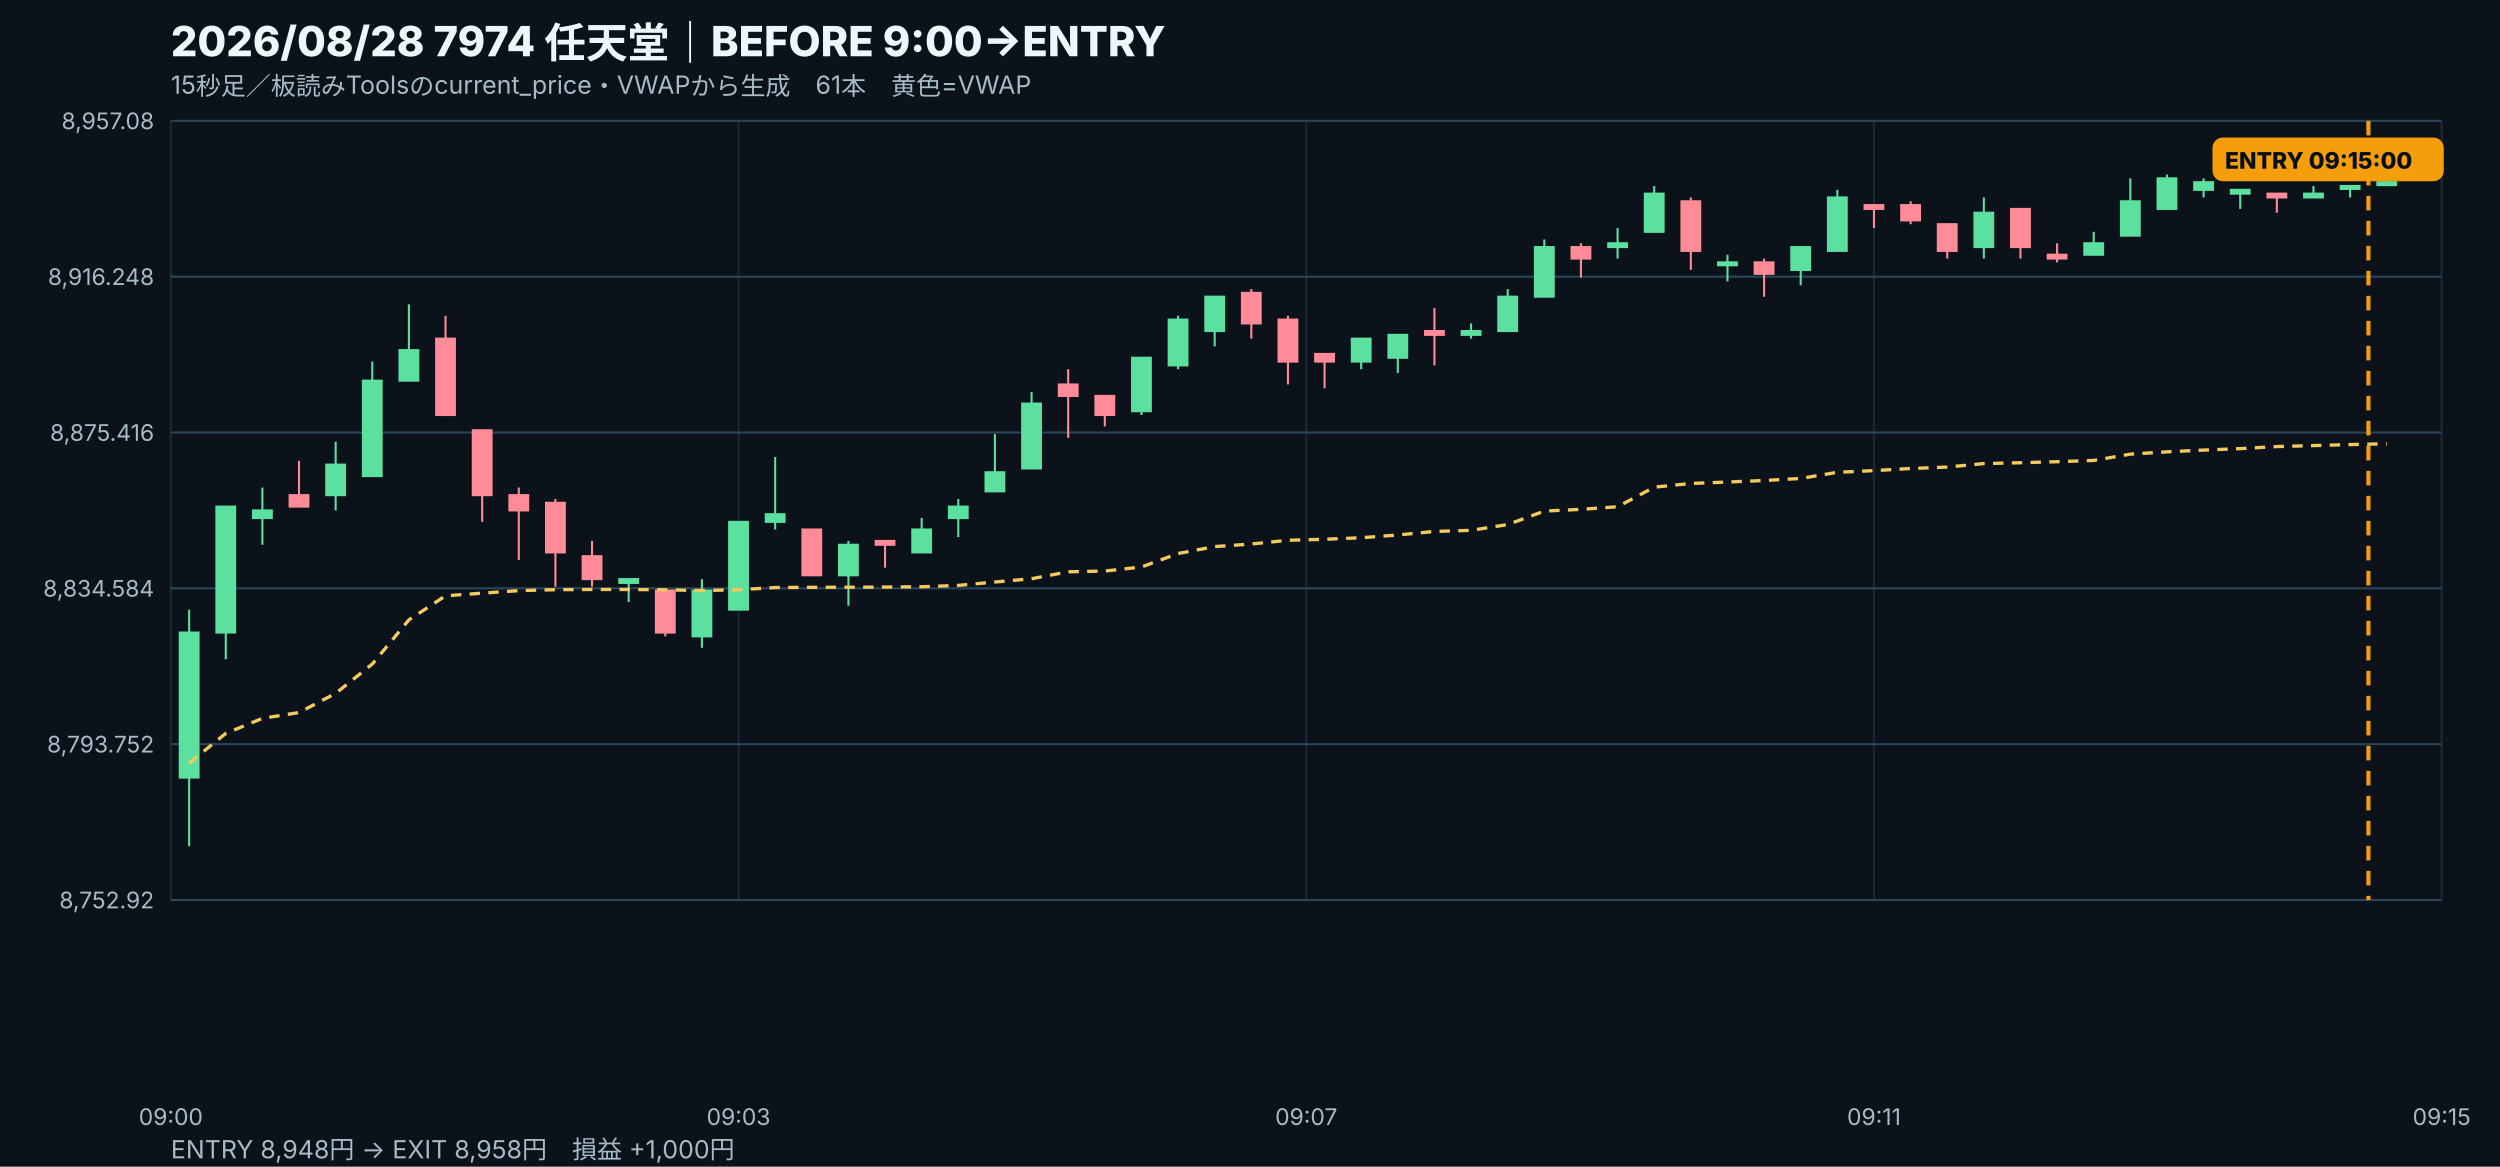
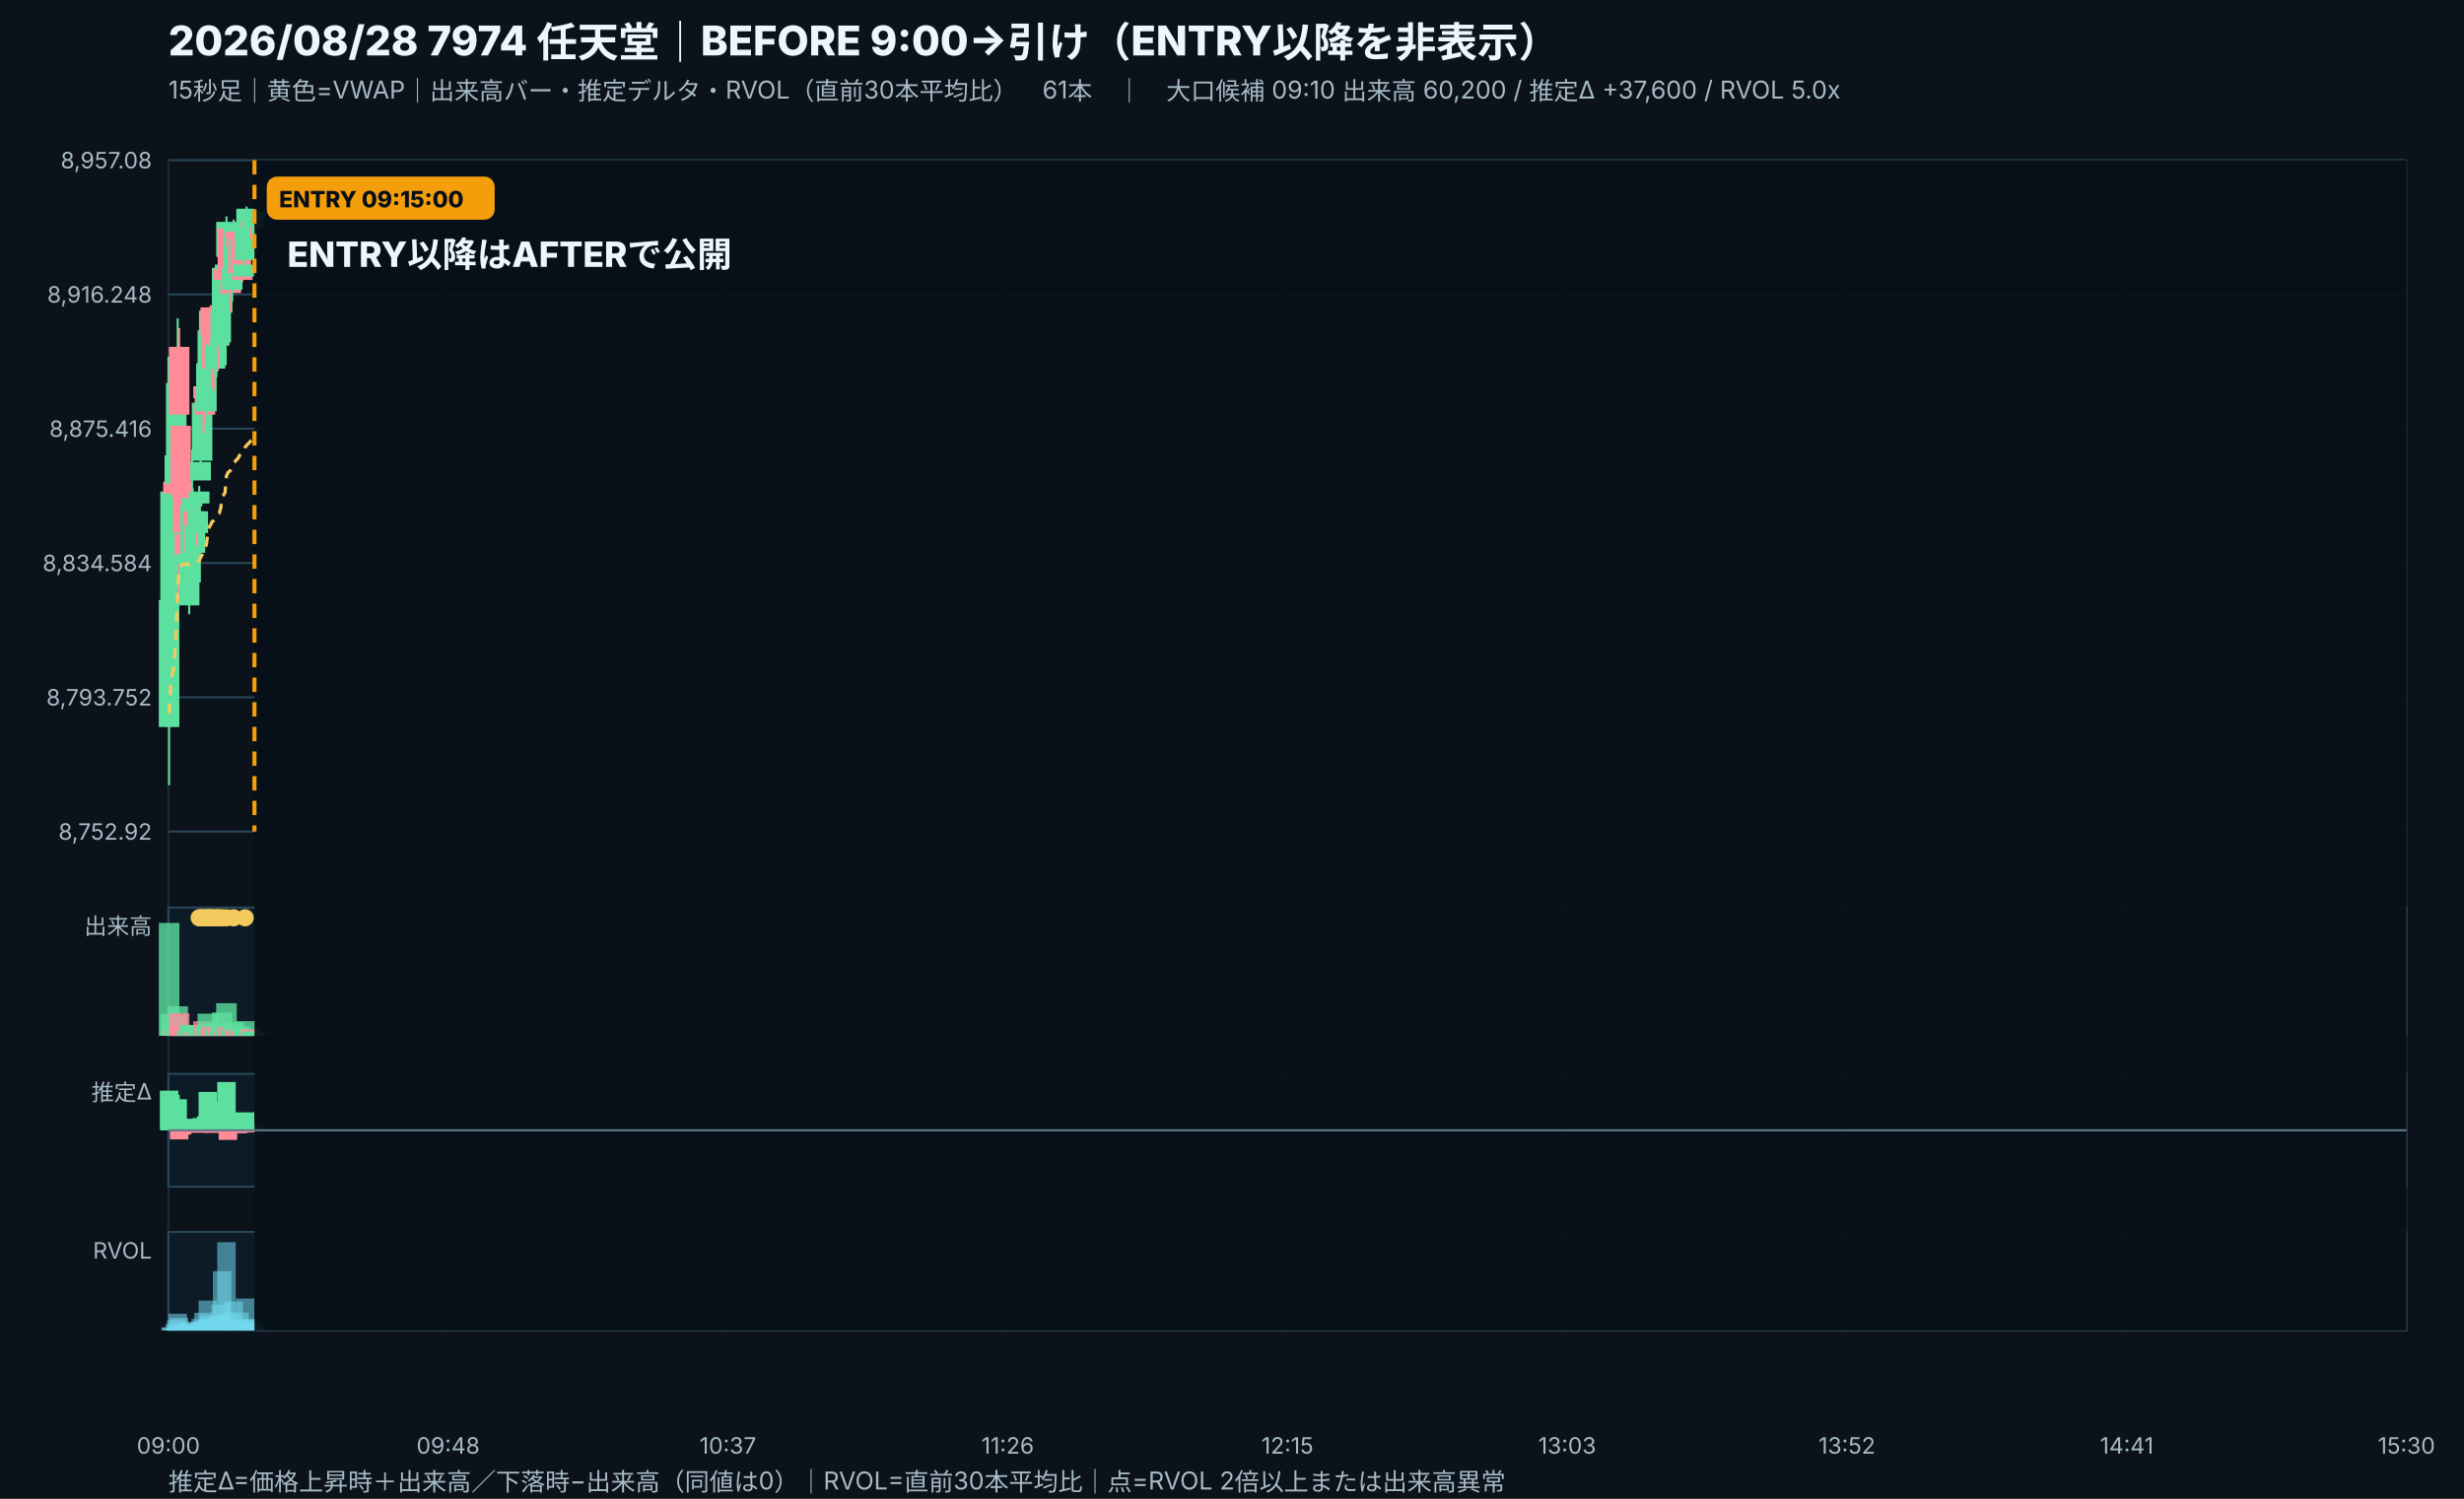
- <svg xmlns="http://www.w3.org/2000/svg" width="1200" height="560" viewBox="0 0 1200 560" role="img" aria-label="2026/08/28 7974 任天堂｜BEFORE 9:00→ENTRY">
-   <style>text{font-family:-apple-system,BlinkMacSystemFont,"Hiragino Sans","Yu Gothic",Meiryo,sans-serif}.title{fill:#edf6fb;font-size:20px;font-weight:800}.sub{fill:#a7bac7;font-size:12px}.grid{stroke:#29465a;stroke-width:1}.axis{fill:#a7bac7;font-size:11px}.up{fill:#5ce09f;stroke:#5ce09f}.down{fill:#ff8b98;stroke:#ff8b98}.wick{stroke-width:1}.vwap{fill:none;stroke:#f4c95d;stroke-width:1.6;stroke-dasharray:5 4}.entry{stroke:#f59e0b;stroke-width:2;stroke-dasharray:7 5}.exit{stroke:#77e3a9;stroke-width:2;stroke-dasharray:5 4}.label{fill:#071019;font-size:11px;font-weight:800}.box{fill:#f59e0b}.exitbox{fill:#77e3a9}</style>
+ <svg xmlns="http://www.w3.org/2000/svg" width="1200" height="730" viewBox="0 0 1200 730" role="img" aria-label="2026/08/28 7974 任天堂｜BEFORE 9:00→引け（ENTRY以降を非表示）">
+   <style>text{font-family:-apple-system,BlinkMacSystemFont,"Hiragino Sans","Yu Gothic",Meiryo,sans-serif}.title{fill:#edf6fb;font-size:20px;font-weight:800}.sub{fill:#a7bac7;font-size:12px}.grid{stroke:#29465a;stroke-width:1}.axis{fill:#a7bac7;font-size:11px}.up{fill:#5ce09f;stroke:#5ce09f}.down{fill:#ff8b98;stroke:#ff8b98}.wick{stroke-width:1}.vwap{fill:none;stroke:#f4c95d;stroke-width:1.6;stroke-dasharray:5 4}.entry{stroke:#f59e0b;stroke-width:2;stroke-dasharray:7 5}.exit{stroke:#77e3a9;stroke-width:2;stroke-dasharray:5 4}.label{fill:#071019;font-size:11px;font-weight:800}.box{fill:#f59e0b}.exitbox{fill:#77e3a9}.panel{fill:#0d1b27;stroke:#29465a}.axisline{stroke:#607887;stroke-width:1}.delta-pos{fill:#5ce09f}.delta-neg{fill:#ff8b98}.rvol{fill:none;stroke:#71d8ef;stroke-width:2}.large{stroke:#f4c95d;stroke-width:2}.mask{fill:#071019;fill-opacity:.94}.masktext{fill:#edf6fb;font-size:17px;font-weight:800}</style>
  <rect width="100%" height="100%" fill="#0b1219" />
-   <text x="82" y="27" class="title">2026/08/28 7974 任天堂｜BEFORE 9:00→ENTRY</text>
-   <text x="82" y="45" class="sub">15秒足／板読みToolsのcurrent_price・VWAPから生成　61本　黄色=VWAP</text>
-   <line x1="82" y1="432.00" x2="1172" y2="432.00" class="grid" />
-   <text x="74" y="436.00" text-anchor="end" class="axis">8,752.92</text>
-   <line x1="82" y1="357.20" x2="1172" y2="357.20" class="grid" />
-   <text x="74" y="361.20" text-anchor="end" class="axis">8,793.752</text>
-   <line x1="82" y1="282.40" x2="1172" y2="282.40" class="grid" />
-   <text x="74" y="286.40" text-anchor="end" class="axis">8,834.584</text>
-   <line x1="82" y1="207.60" x2="1172" y2="207.60" class="grid" />
-   <text x="74" y="211.60" text-anchor="end" class="axis">8,875.416</text>
-   <line x1="82" y1="132.80" x2="1172" y2="132.80" class="grid" />
-   <text x="74" y="136.80" text-anchor="end" class="axis">8,916.248</text>
-   <line x1="82" y1="58.00" x2="1172" y2="58.00" class="grid" />
-   <text x="74" y="62.00" text-anchor="end" class="axis">8,957.08</text>
-   <line x1="82.00" y1="58" x2="82.00" y2="432" class="grid" opacity=".45" />
-   <text x="82.00" y="540" text-anchor="middle" class="axis">09:00</text>
-   <line x1="354.50" y1="58" x2="354.50" y2="432" class="grid" opacity=".45" />
-   <text x="354.50" y="540" text-anchor="middle" class="axis">09:03</text>
-   <line x1="627.00" y1="58" x2="627.00" y2="432" class="grid" opacity=".45" />
-   <text x="627.00" y="540" text-anchor="middle" class="axis">09:07</text>
-   <line x1="899.50" y1="58" x2="899.50" y2="432" class="grid" opacity=".45" />
-   <text x="899.50" y="540" text-anchor="middle" class="axis">09:11</text>
-   <line x1="1172.00" y1="58" x2="1172.00" y2="432" class="grid" opacity=".45" />
-   <text x="1172.00" y="540" text-anchor="middle" class="axis">09:15</text>
-   <line x1="90.79" y1="292.63" x2="90.79" y2="406.21" class="up wick" />
-   <rect x="86.29" y="303.62" width="9.00" height="69.61" class="up" />
-   <line x1="108.37" y1="243.17" x2="108.37" y2="316.44" class="up wick" />
-   <rect x="103.87" y="243.17" width="9.00" height="60.45" class="up" />
-   <line x1="125.95" y1="234.01" x2="125.95" y2="261.49" class="up wick" />
-   <rect x="121.45" y="245.00" width="9.00" height="3.66" class="up" />
-   <line x1="143.53" y1="221.19" x2="143.53" y2="243.17" class="down wick" />
-   <rect x="139.03" y="237.67" width="9.00" height="5.50" class="down" />
-   <line x1="161.11" y1="212.03" x2="161.11" y2="245.00" class="up wick" />
-   <rect x="156.61" y="223.02" width="9.00" height="14.66" class="up" />
-   <line x1="178.69" y1="173.56" x2="178.69" y2="228.51" class="up wick" />
-   <rect x="174.19" y="182.72" width="9.00" height="45.80" class="up" />
-   <line x1="196.27" y1="146.08" x2="196.27" y2="182.72" class="up wick" />
-   <rect x="191.77" y="168.06" width="9.00" height="14.66" class="up" />
-   <line x1="213.85" y1="151.57" x2="213.85" y2="199.20" class="down wick" />
-   <rect x="209.35" y="162.56" width="9.00" height="36.64" class="down" />
-   <line x1="231.44" y1="206.53" x2="231.44" y2="250.50" class="down wick" />
-   <rect x="226.94" y="206.53" width="9.00" height="31.14" class="down" />
-   <line x1="249.02" y1="234.01" x2="249.02" y2="268.81" class="down wick" />
-   <rect x="244.52" y="237.67" width="9.00" height="7.33" class="down" />
-   <line x1="266.60" y1="239.50" x2="266.60" y2="281.64" class="down wick" />
-   <rect x="262.10" y="241.34" width="9.00" height="23.81" class="down" />
-   <line x1="284.18" y1="259.66" x2="284.18" y2="281.64" class="down wick" />
-   <rect x="279.68" y="266.98" width="9.00" height="10.99" class="down" />
-   <line x1="301.76" y1="277.97" x2="301.76" y2="288.97" class="up wick" />
-   <rect x="297.26" y="277.97" width="9.00" height="1.83" class="up" />
-   <line x1="319.34" y1="283.47" x2="319.34" y2="305.45" class="down wick" />
-   <rect x="314.84" y="283.47" width="9.00" height="20.15" class="down" />
-   <line x1="336.92" y1="277.97" x2="336.92" y2="310.95" class="up wick" />
-   <rect x="332.42" y="283.47" width="9.00" height="21.98" class="up" />
-   <line x1="354.50" y1="250.50" x2="354.50" y2="292.63" class="up wick" />
-   <rect x="350.00" y="250.50" width="9.00" height="42.13" class="up" />
-   <line x1="372.08" y1="219.35" x2="372.08" y2="254.16" class="up wick" />
-   <rect x="367.58" y="246.83" width="9.00" height="3.66" class="up" />
-   <line x1="389.66" y1="254.16" x2="389.66" y2="276.14" class="down wick" />
-   <rect x="385.16" y="254.16" width="9.00" height="21.98" class="down" />
-   <line x1="407.24" y1="259.66" x2="407.24" y2="290.80" class="up wick" />
-   <rect x="402.74" y="261.49" width="9.00" height="14.66" class="up" />
-   <line x1="424.82" y1="259.66" x2="424.82" y2="272.48" class="down wick" />
-   <rect x="420.32" y="259.66" width="9.00" height="1.83" class="down" />
-   <line x1="442.40" y1="248.66" x2="442.40" y2="265.15" class="up wick" />
-   <rect x="437.90" y="254.16" width="9.00" height="10.99" class="up" />
-   <line x1="459.98" y1="239.50" x2="459.98" y2="257.82" class="up wick" />
-   <rect x="455.48" y="243.17" width="9.00" height="5.50" class="up" />
-   <line x1="477.56" y1="208.36" x2="477.56" y2="235.84" class="up wick" />
-   <rect x="473.06" y="226.68" width="9.00" height="9.16" class="up" />
-   <line x1="495.15" y1="188.21" x2="495.15" y2="224.85" class="up wick" />
-   <rect x="490.65" y="193.71" width="9.00" height="31.14" class="up" />
-   <line x1="512.73" y1="177.22" x2="512.73" y2="210.19" class="down wick" />
-   <rect x="508.23" y="184.55" width="9.00" height="5.50" class="down" />
-   <line x1="530.31" y1="190.04" x2="530.31" y2="204.70" class="down wick" />
-   <rect x="525.81" y="190.04" width="9.00" height="9.16" class="down" />
-   <line x1="547.89" y1="171.72" x2="547.89" y2="199.20" class="up wick" />
-   <rect x="543.39" y="171.72" width="9.00" height="25.65" class="up" />
-   <line x1="565.47" y1="151.57" x2="565.47" y2="177.22" class="up wick" />
-   <rect x="560.97" y="153.41" width="9.00" height="21.98" class="up" />
-   <line x1="583.05" y1="142.41" x2="583.05" y2="166.23" class="up wick" />
-   <rect x="578.55" y="142.41" width="9.00" height="16.49" class="up" />
-   <line x1="600.63" y1="138.75" x2="600.63" y2="162.56" class="down wick" />
-   <rect x="596.13" y="140.58" width="9.00" height="14.66" class="down" />
-   <line x1="618.21" y1="151.57" x2="618.21" y2="184.55" class="down wick" />
-   <rect x="613.71" y="153.41" width="9.00" height="20.15" class="down" />
-   <line x1="635.79" y1="169.89" x2="635.79" y2="186.38" class="down wick" />
-   <rect x="631.29" y="169.89" width="9.00" height="3.66" class="down" />
-   <line x1="653.37" y1="162.56" x2="653.37" y2="177.22" class="up wick" />
-   <rect x="648.87" y="162.56" width="9.00" height="10.99" class="up" />
-   <line x1="670.95" y1="160.73" x2="670.95" y2="179.05" class="up wick" />
-   <rect x="666.45" y="160.73" width="9.00" height="10.99" class="up" />
-   <line x1="688.53" y1="147.91" x2="688.53" y2="175.39" class="down wick" />
-   <rect x="684.03" y="158.90" width="9.00" height="1.83" class="down" />
-   <line x1="706.11" y1="155.24" x2="706.11" y2="162.56" class="up wick" />
-   <rect x="701.61" y="158.90" width="9.00" height="1.83" class="up" />
-   <line x1="723.69" y1="138.75" x2="723.69" y2="158.90" class="up wick" />
-   <rect x="719.19" y="142.41" width="9.00" height="16.49" class="up" />
-   <line x1="741.27" y1="114.94" x2="741.27" y2="142.41" class="up wick" />
-   <rect x="736.77" y="118.60" width="9.00" height="23.81" class="up" />
-   <line x1="758.85" y1="116.77" x2="758.85" y2="133.25" class="down wick" />
-   <rect x="754.35" y="118.60" width="9.00" height="5.50" class="down" />
-   <line x1="776.44" y1="109.44" x2="776.44" y2="124.09" class="up wick" />
-   <rect x="771.94" y="116.77" width="9.00" height="1.83" class="up" />
-   <line x1="794.02" y1="89.29" x2="794.02" y2="111.27" class="up wick" />
-   <rect x="789.52" y="92.95" width="9.00" height="18.32" class="up" />
-   <line x1="811.60" y1="94.78" x2="811.60" y2="129.59" class="down wick" />
-   <rect x="807.10" y="96.62" width="9.00" height="23.81" class="down" />
-   <line x1="829.18" y1="122.26" x2="829.18" y2="135.09" class="up wick" />
-   <rect x="824.68" y="125.93" width="9.00" height="1.40" class="up" />
-   <line x1="846.76" y1="124.09" x2="846.76" y2="142.41" class="down wick" />
-   <rect x="842.26" y="125.93" width="9.00" height="5.50" class="down" />
-   <line x1="864.34" y1="118.60" x2="864.34" y2="136.92" class="up wick" />
-   <rect x="859.84" y="118.60" width="9.00" height="10.99" class="up" />
-   <line x1="881.92" y1="91.12" x2="881.92" y2="120.43" class="up wick" />
-   <rect x="877.42" y="94.78" width="9.00" height="25.65" class="up" />
-   <line x1="899.50" y1="98.45" x2="899.50" y2="109.44" class="down wick" />
-   <rect x="895.00" y="98.45" width="9.00" height="1.83" class="down" />
-   <line x1="917.08" y1="96.62" x2="917.08" y2="107.61" class="down wick" />
-   <rect x="912.58" y="98.45" width="9.00" height="7.33" class="down" />
-   <line x1="934.66" y1="107.61" x2="934.66" y2="124.09" class="down wick" />
-   <rect x="930.16" y="107.61" width="9.00" height="12.82" class="down" />
-   <line x1="952.24" y1="94.78" x2="952.24" y2="124.09" class="up wick" />
-   <rect x="947.74" y="102.11" width="9.00" height="16.49" class="up" />
-   <line x1="969.82" y1="100.28" x2="969.82" y2="124.09" class="down wick" />
-   <rect x="965.32" y="100.28" width="9.00" height="18.32" class="down" />
-   <line x1="987.40" y1="116.77" x2="987.40" y2="125.93" class="down wick" />
-   <rect x="982.90" y="122.26" width="9.00" height="1.83" class="down" />
-   <line x1="1004.98" y1="111.27" x2="1004.98" y2="122.26" class="up wick" />
-   <rect x="1000.48" y="116.77" width="9.00" height="5.50" class="up" />
-   <line x1="1022.56" y1="85.62" x2="1022.56" y2="113.10" class="up wick" />
-   <rect x="1018.06" y="96.62" width="9.00" height="16.49" class="up" />
-   <line x1="1040.15" y1="83.79" x2="1040.15" y2="100.28" class="up wick" />
-   <rect x="1035.65" y="85.62" width="9.00" height="14.66" class="up" />
-   <line x1="1057.73" y1="85.62" x2="1057.73" y2="94.78" class="up wick" />
-   <rect x="1053.23" y="87.46" width="9.00" height="3.66" class="up" />
-   <line x1="1075.31" y1="91.12" x2="1075.31" y2="100.28" class="up wick" />
-   <rect x="1070.81" y="91.12" width="9.00" height="1.83" class="up" />
-   <line x1="1092.89" y1="92.95" x2="1092.89" y2="102.11" class="down wick" />
-   <rect x="1088.39" y="92.95" width="9.00" height="1.83" class="down" />
-   <line x1="1110.47" y1="89.29" x2="1110.47" y2="94.78" class="up wick" />
-   <rect x="1105.97" y="92.95" width="9.00" height="1.83" class="up" />
-   <line x1="1128.05" y1="89.29" x2="1128.05" y2="94.78" class="up wick" />
-   <rect x="1123.55" y="89.29" width="9.00" height="1.40" class="up" />
-   <line x1="1145.63" y1="85.62" x2="1145.63" y2="87.46" class="up wick" />
-   <rect x="1141.13" y="87.46" width="9.00" height="1.40" class="up" />
-   <polyline points="90.79,366.31 108.37,352.02 125.95,344.81 143.53,342.01 161.11,332.82 178.69,318.75 196.27,297.55 213.85,285.98 231.44,284.72 249.02,283.51 266.60,283.04 284.18,282.94 301.76,282.94 319.34,283.11 336.92,283.45 354.50,283.09 372.08,282.02 389.66,281.92 407.24,281.86 424.82,281.79 442.40,281.64 459.98,280.99 477.56,279.37 495.15,277.79 512.73,274.46 530.31,274.11 547.89,272.16 565.47,265.68 583.05,262.37 600.63,261.12 618.21,259.34 635.79,258.85 653.37,258.11 670.95,256.79 688.53,255.09 706.11,254.57 723.69,251.79 741.27,245.32 758.85,244.49 776.44,243.23 794.02,233.84 811.60,232.06 829.18,231.37 846.76,230.64 864.34,229.66 881.92,226.70 899.50,225.90 917.08,224.89 934.66,224.19 952.24,222.51 969.82,222.12 987.40,221.62 1004.98,221.01 1022.56,217.99 1040.15,216.89 1057.73,216.04 1075.31,215.34 1092.89,214.35 1110.47,213.88 1128.05,213.39 1145.63,213.01" class="vwap" />
-   <line x1="1136.84" y1="58" x2="1136.84" y2="432" class="entry" />
-   <rect x="1062.00" y="66" width="111" height="21" rx="5" class="box" />
-   <text x="1068.00" y="81" class="label">ENTRY 09:15:00</text>
-   <text x="82" y="556" class="sub">ENTRY 8,948円 → EXIT 8,958円　損益 +1,000円</text>
+   <text x="82" y="27" class="title">2026/08/28 7974 任天堂｜BEFORE 9:00→引け（ENTRY以降を非表示）</text>
+   <text x="82" y="48" class="sub">15秒足｜黄色=VWAP｜出来高バー・推定デルタ・RVOL（直前30本平均比）　61本　｜　大口候補 09:10 出来高 60,200 / 推定Δ +37,600 / RVOL 5.0x</text>
+   <line x1="82" y1="405.00" x2="1172" y2="405.00" class="grid" />
+   <text x="74" y="409.00" text-anchor="end" class="axis">8,752.92</text>
+   <line x1="82" y1="339.60" x2="1172" y2="339.60" class="grid" />
+   <text x="74" y="343.60" text-anchor="end" class="axis">8,793.752</text>
+   <line x1="82" y1="274.20" x2="1172" y2="274.20" class="grid" />
+   <text x="74" y="278.20" text-anchor="end" class="axis">8,834.584</text>
+   <line x1="82" y1="208.80" x2="1172" y2="208.80" class="grid" />
+   <text x="74" y="212.80" text-anchor="end" class="axis">8,875.416</text>
+   <line x1="82" y1="143.40" x2="1172" y2="143.40" class="grid" />
+   <text x="74" y="147.40" text-anchor="end" class="axis">8,916.248</text>
+   <line x1="82" y1="78.00" x2="1172" y2="78.00" class="grid" />
+   <text x="74" y="82.00" text-anchor="end" class="axis">8,957.08</text>
+   <rect x="82" y="442" width="1090" height="62" class="panel" />
+   <text x="74" y="455" text-anchor="end" class="axis">出来高</text>
+   <rect x="82" y="523" width="1090" height="55" class="panel" />
+   <text x="74" y="536" text-anchor="end" class="axis">推定Δ</text>
+   <rect x="82" y="600" width="1090" height="48" class="panel" />
+   <text x="74" y="613" text-anchor="end" class="axis">RVOL</text>
+   <line x1="82.00" y1="78" x2="82.00" y2="648" class="grid" opacity=".45" />
+   <text x="82.00" y="708" text-anchor="middle" class="axis">09:00</text>
+   <line x1="218.25" y1="78" x2="218.25" y2="648" class="grid" opacity=".45" />
+   <text x="218.25" y="708" text-anchor="middle" class="axis">09:48</text>
+   <line x1="354.50" y1="78" x2="354.50" y2="648" class="grid" opacity=".45" />
+   <text x="354.50" y="708" text-anchor="middle" class="axis">10:37</text>
+   <line x1="490.75" y1="78" x2="490.75" y2="648" class="grid" opacity=".45" />
+   <text x="490.75" y="708" text-anchor="middle" class="axis">11:26</text>
+   <line x1="627.00" y1="78" x2="627.00" y2="648" class="grid" opacity=".45" />
+   <text x="627.00" y="708" text-anchor="middle" class="axis">12:15</text>
+   <line x1="763.25" y1="78" x2="763.25" y2="648" class="grid" opacity=".45" />
+   <text x="763.25" y="708" text-anchor="middle" class="axis">13:03</text>
+   <line x1="899.50" y1="78" x2="899.50" y2="648" class="grid" opacity=".45" />
+   <text x="899.50" y="708" text-anchor="middle" class="axis">13:52</text>
+   <line x1="1035.75" y1="78" x2="1035.75" y2="648" class="grid" opacity=".45" />
+   <text x="1035.75" y="708" text-anchor="middle" class="axis">14:41</text>
+   <line x1="1172.00" y1="78" x2="1172.00" y2="648" class="grid" opacity=".45" />
+   <text x="1172.00" y="708" text-anchor="middle" class="axis">15:30</text>
+   <line x1="82.35" y1="283.14" x2="82.35" y2="382.45" class="up wick" />
+   <rect x="77.85" y="292.75" width="9.00" height="60.86" class="up" />
+   <rect x="77.85" y="450.00" width="9.00" height="54.00" class="up" opacity=".8" />
+   <rect x="77.85" y="531.188" width="9.00" height="19.31" class="delta-pos" />
+   <line x1="83.05" y1="239.90" x2="83.05" y2="303.97" class="up wick" />
+   <rect x="78.55" y="239.90" width="9.00" height="52.86" class="up" />
+   <rect x="78.55" y="494.22" width="9.00" height="9.78" class="up" opacity=".8" />
+   <rect x="78.55" y="533.188" width="9.00" height="17.31" class="delta-pos" />
+   <rect x="78.55" y="646.44" width="9.00" height="1.56" fill="#71d8ef" opacity=".55" />
+   <line x1="83.75" y1="231.89" x2="83.75" y2="255.92" class="up wick" />
+   <rect x="79.25" y="241.50" width="9.00" height="3.20" class="up" />
+   <rect x="79.25" y="499.37" width="9.00" height="4.63" class="up" opacity=".8" />
+   <rect x="79.25" y="548" width="9.00" height="2.50" class="delta-pos" />
+   <rect x="79.25" y="646.75" width="9.00" height="1.25" fill="#71d8ef" opacity=".55" />
+   <line x1="84.45" y1="220.68" x2="84.45" y2="239.90" class="down wick" />
+   <rect x="79.95" y="235.09" width="9.00" height="4.81" class="down" />
+   <rect x="79.95" y="502.27" width="9.00" height="1.73" class="down" opacity=".8" />
+   <rect x="79.95" y="550.062" width="9.00" height="0.44" class="delta-pos" />
+   <rect x="79.95" y="647.34" width="9.00" height="0.66" fill="#71d8ef" opacity=".55" />
+   <line x1="85.14" y1="212.67" x2="85.14" y2="241.50" class="up wick" />
+   <rect x="80.64" y="222.28" width="9.00" height="12.81" class="up" />
+   <rect x="80.64" y="497.71" width="9.00" height="6.29" class="up" opacity=".8" />
+   <rect x="80.64" y="546.875" width="9.00" height="3.63" class="delta-pos" />
+   <rect x="80.64" y="644.91" width="9.00" height="3.09" fill="#71d8ef" opacity=".55" />
+   <line x1="85.84" y1="179.03" x2="85.84" y2="227.08" class="up wick" />
+   <rect x="81.34" y="187.04" width="9.00" height="40.04" class="up" />
+   <rect x="81.34" y="495.24" width="9.00" height="8.76" class="up" opacity=".8" />
+   <rect x="81.34" y="539.562" width="9.00" height="10.94" class="delta-pos" />
+   <rect x="81.34" y="643.05" width="9.00" height="4.95" fill="#71d8ef" opacity=".55" />
+   <line x1="86.54" y1="155.01" x2="86.54" y2="187.04" class="up wick" />
+   <rect x="82.04" y="174.23" width="9.00" height="12.81" class="up" />
+   <rect x="82.04" y="490.61" width="9.00" height="13.39" class="up" opacity=".8" />
+   <rect x="82.04" y="535.375" width="9.00" height="15.12" class="delta-pos" />
+   <rect x="82.04" y="639.86" width="9.00" height="8.14" fill="#71d8ef" opacity=".55" />
+   <line x1="87.24" y1="159.81" x2="87.24" y2="201.46" class="down wick" />
+   <rect x="82.74" y="169.42" width="9.00" height="32.03" class="down" />
+   <rect x="82.74" y="493.98" width="9.00" height="10.02" class="down" opacity=".8" />
+   <rect x="82.74" y="550.5" width="9.00" height="4.44" class="delta-neg" />
+   <rect x="82.74" y="641.86" width="9.00" height="6.14" fill="#71d8ef" opacity=".55" />
+   <line x1="87.94" y1="207.86" x2="87.94" y2="246.31" class="down wick" />
+   <rect x="83.44" y="207.86" width="9.00" height="27.23" class="down" />
+   <rect x="83.44" y="501.35" width="9.00" height="2.65" class="down" opacity=".8" />
+   <rect x="83.44" y="550.5" width="9.00" height="2.19" class="delta-neg" />
+   <rect x="83.44" y="646.32" width="9.00" height="1.68" fill="#71d8ef" opacity=".55" />
+   <line x1="88.64" y1="231.89" x2="88.64" y2="262.32" class="down wick" />
+   <rect x="84.14" y="235.09" width="9.00" height="6.41" class="down" />
+   <rect x="84.14" y="499.72" width="9.00" height="4.28" class="down" opacity=".8" />
+   <rect x="84.14" y="550.5" width="9.00" height="2.00" class="delta-neg" />
+   <rect x="84.14" y="645.01" width="9.00" height="2.99" fill="#71d8ef" opacity=".55" />
+   <line x1="89.34" y1="236.69" x2="89.34" y2="273.53" class="down wick" />
+   <rect x="84.84" y="238.30" width="9.00" height="20.82" class="down" />
+   <rect x="84.84" y="501.90" width="9.00" height="2.10" class="down" opacity=".8" />
+   <rect x="84.84" y="550.5" width="9.00" height="0.06" class="delta-neg" />
+   <rect x="84.84" y="646.43" width="9.00" height="1.57" fill="#71d8ef" opacity=".55" />
+   <line x1="90.04" y1="254.31" x2="90.04" y2="273.53" class="down wick" />
+   <rect x="85.54" y="260.72" width="9.00" height="9.61" class="down" />
+   <rect x="85.54" y="502.79" width="9.00" height="1.21" class="down" opacity=".8" />
+   <rect x="85.54" y="550.5" width="9.00" height="0.88" class="delta-neg" />
+   <rect x="85.54" y="647.02" width="9.00" height="0.98" fill="#71d8ef" opacity=".55" />
+   <line x1="90.73" y1="270.33" x2="90.73" y2="279.94" class="up wick" />
+   <rect x="86.23" y="270.33" width="9.00" height="1.60" class="up" />
+   <rect x="86.23" y="502.59" width="9.00" height="1.41" class="up" opacity=".8" />
+   <rect x="86.23" y="550.5" width="9.00" height="0.13" class="delta-neg" />
+   <rect x="86.23" y="646.77" width="9.00" height="1.23" fill="#71d8ef" opacity=".55" />
+   <line x1="91.43" y1="275.14" x2="91.43" y2="294.36" class="down wick" />
+   <rect x="86.93" y="275.14" width="9.00" height="17.62" class="down" />
+   <rect x="86.93" y="502.09" width="9.00" height="1.91" class="down" opacity=".8" />
+   <rect x="86.93" y="550.5" width="9.00" height="1.06" class="delta-neg" />
+   <rect x="86.93" y="646.22" width="9.00" height="1.78" fill="#71d8ef" opacity=".55" />
+   <line x1="92.13" y1="270.33" x2="92.13" y2="299.16" class="up wick" />
+   <rect x="87.63" y="275.14" width="9.00" height="19.22" class="up" />
+   <rect x="87.63" y="499.67" width="9.00" height="4.33" class="up" opacity=".8" />
+   <rect x="87.63" y="547.125" width="9.00" height="3.38" class="delta-pos" />
+   <rect x="87.63" y="643.72" width="9.00" height="4.28" fill="#71d8ef" opacity=".55" />
+   <line x1="92.83" y1="246.31" x2="92.83" y2="283.14" class="up wick" />
+   <rect x="88.33" y="246.31" width="9.00" height="36.84" class="up" />
+   <rect x="88.33" y="500.56" width="9.00" height="3.44" class="up" opacity=".8" />
+   <rect x="88.33" y="544.875" width="9.00" height="5.63" class="delta-pos" />
+   <rect x="88.33" y="644.48" width="9.00" height="3.52" fill="#71d8ef" opacity=".55" />
+   <line x1="93.53" y1="219.08" x2="93.53" y2="249.51" class="up wick" />
+   <rect x="89.03" y="243.10" width="9.00" height="3.20" class="up" />
+   <rect x="89.03" y="501.08" width="9.00" height="2.92" class="up" opacity=".8" />
+   <rect x="89.03" y="548.125" width="9.00" height="2.38" class="delta-pos" />
+   <rect x="89.03" y="644.90" width="9.00" height="3.10" fill="#71d8ef" opacity=".55" />
+   <line x1="94.23" y1="249.51" x2="94.23" y2="268.73" class="down wick" />
+   <rect x="89.73" y="249.51" width="9.00" height="19.22" class="down" />
+   <rect x="89.73" y="503.21" width="9.00" height="0.79" class="down" opacity=".8" />
+   <rect x="89.73" y="550.5" width="9.00" height="1.06" class="delta-neg" />
+   <rect x="89.73" y="647.13" width="9.00" height="0.87" fill="#71d8ef" opacity=".55" />
+   <line x1="94.93" y1="254.31" x2="94.93" y2="281.54" class="up wick" />
+   <rect x="90.43" y="255.92" width="9.00" height="12.81" class="up" />
+   <rect x="90.43" y="502.34" width="9.00" height="1.66" class="up" opacity=".8" />
+   <rect x="90.43" y="548.875" width="9.00" height="1.63" class="delta-pos" />
+   <rect x="90.43" y="646.07" width="9.00" height="1.93" fill="#71d8ef" opacity=".55" />
+   <line x1="95.63" y1="254.31" x2="95.63" y2="265.53" class="down wick" />
+   <rect x="91.13" y="254.31" width="9.00" height="1.60" class="down" />
+   <rect x="91.13" y="503.36" width="9.00" height="0.64" class="down" opacity=".8" />
+   <rect x="91.13" y="550.5" width="9.00" height="0.44" class="delta-neg" />
+   <rect x="91.13" y="647.22" width="9.00" height="0.78" fill="#71d8ef" opacity=".55" />
+   <line x1="96.32" y1="244.70" x2="96.32" y2="259.12" class="up wick" />
+   <rect x="91.82" y="249.51" width="9.00" height="9.61" class="up" />
+   <rect x="91.82" y="503.18" width="9.00" height="0.82" class="up" opacity=".8" />
+   <rect x="91.82" y="549.312" width="9.00" height="1.19" class="delta-pos" />
+   <rect x="91.82" y="646.96" width="9.00" height="1.04" fill="#71d8ef" opacity=".55" />
+   <line x1="97.02" y1="236.69" x2="97.02" y2="252.71" class="up wick" />
+   <rect x="92.52" y="239.90" width="9.00" height="4.81" class="up" />
+   <rect x="92.52" y="501.18" width="9.00" height="2.82" class="up" opacity=".8" />
+   <rect x="92.52" y="550.5" width="9.00" height="1.19" class="delta-neg" />
+   <rect x="92.52" y="644.26" width="9.00" height="3.74" fill="#71d8ef" opacity=".55" />
+   <circle cx="97.02" cy="447.00" r="3.2" fill="#f4c95d" class="large" />
+   <line x1="97.72" y1="209.47" x2="97.72" y2="233.49" class="up wick" />
+   <rect x="93.22" y="225.48" width="9.00" height="8.01" class="up" />
+   <rect x="93.22" y="499.87" width="9.00" height="4.13" class="up" opacity=".8" />
+   <rect x="93.22" y="546.875" width="9.00" height="3.63" class="delta-pos" />
+   <rect x="93.22" y="642.38" width="9.00" height="5.62" fill="#71d8ef" opacity=".55" />
+   <circle cx="97.72" cy="447.00" r="3.2" fill="#f4c95d" class="large" />
+   <line x1="98.42" y1="191.85" x2="98.42" y2="223.88" class="up wick" />
+   <rect x="93.92" y="196.65" width="9.00" height="27.23" class="up" />
+   <rect x="93.92" y="500.88" width="9.00" height="3.12" class="up" opacity=".8" />
+   <rect x="93.92" y="544.5" width="9.00" height="6.00" class="delta-pos" />
+   <rect x="93.92" y="643.69" width="9.00" height="4.31" fill="#71d8ef" opacity=".55" />
+   <circle cx="98.42" cy="447.00" r="3.2" fill="#f4c95d" class="large" />
+   <line x1="99.12" y1="182.24" x2="99.12" y2="211.07" class="down wick" />
+   <rect x="94.62" y="188.64" width="9.00" height="4.81" class="down" />
+   <rect x="94.62" y="497.89" width="9.00" height="6.11" class="down" opacity=".8" />
+   <rect x="94.62" y="548" width="9.00" height="2.50" class="delta-pos" />
+   <rect x="94.62" y="639.38" width="9.00" height="8.62" fill="#71d8ef" opacity=".55" />
+   <circle cx="99.12" cy="447.00" r="3.2" fill="#f4c95d" class="large" />
+   <line x1="99.82" y1="193.45" x2="99.82" y2="206.26" class="down wick" />
+   <rect x="95.32" y="193.45" width="9.00" height="8.01" class="down" />
+   <rect x="95.32" y="503.31" width="9.00" height="0.69" class="down" opacity=".8" />
+   <rect x="95.32" y="550.125" width="9.00" height="0.37" class="delta-pos" />
+   <rect x="95.32" y="647.02" width="9.00" height="0.98" fill="#71d8ef" opacity=".55" />
+   <line x1="100.52" y1="177.43" x2="100.52" y2="201.46" class="up wick" />
+   <rect x="96.02" y="177.43" width="9.00" height="22.42" class="up" />
+   <rect x="96.02" y="500.66" width="9.00" height="3.34" class="up" opacity=".8" />
+   <rect x="96.02" y="543.625" width="9.00" height="6.88" class="delta-pos" />
+   <rect x="96.02" y="643.12" width="9.00" height="4.88" fill="#71d8ef" opacity=".55" />
+   <circle cx="100.52" cy="447.00" r="3.2" fill="#f4c95d" class="large" />
+   <line x1="101.21" y1="159.81" x2="101.21" y2="182.24" class="up wick" />
+   <rect x="96.71" y="161.42" width="9.00" height="19.22" class="up" />
+   <rect x="96.71" y="494.20" width="9.00" height="9.80" class="up" opacity=".8" />
+   <rect x="96.71" y="531.812" width="9.00" height="18.69" class="delta-pos" />
+   <rect x="96.71" y="633.45" width="9.00" height="14.55" fill="#71d8ef" opacity=".55" />
+   <circle cx="101.21" cy="447.00" r="3.2" fill="#f4c95d" class="large" />
+   <line x1="101.91" y1="151.81" x2="101.91" y2="172.63" class="up wick" />
+   <rect x="97.41" y="151.81" width="9.00" height="14.42" class="up" />
+   <rect x="97.41" y="499.12" width="9.00" height="4.88" class="up" opacity=".8" />
+   <rect x="97.41" y="545.312" width="9.00" height="5.19" class="delta-pos" />
+   <rect x="97.41" y="640.94" width="9.00" height="7.06" fill="#71d8ef" opacity=".55" />
+   <circle cx="101.91" cy="447.00" r="3.2" fill="#f4c95d" class="large" />
+   <line x1="102.61" y1="148.60" x2="102.61" y2="169.42" class="down wick" />
+   <rect x="98.11" y="150.20" width="9.00" height="12.81" class="down" />
+   <rect x="98.11" y="502.04" width="9.00" height="1.96" class="down" opacity=".8" />
+   <rect x="98.11" y="550.188" width="9.00" height="0.31" class="delta-pos" />
+   <rect x="98.11" y="645.15" width="9.00" height="2.85" fill="#71d8ef" opacity=".55" />
+   <circle cx="102.61" cy="447.00" r="3.2" fill="#f4c95d" class="large" />
+   <line x1="103.31" y1="159.81" x2="103.31" y2="188.64" class="down wick" />
+   <rect x="98.81" y="161.42" width="9.00" height="17.62" class="down" />
+   <rect x="98.81" y="500.54" width="9.00" height="3.46" class="down" opacity=".8" />
+   <rect x="98.81" y="550.5" width="9.00" height="1.13" class="delta-neg" />
+   <rect x="98.81" y="642.83" width="9.00" height="5.17" fill="#71d8ef" opacity=".55" />
+   <circle cx="103.31" cy="447.00" r="3.2" fill="#f4c95d" class="large" />
+   <line x1="104.01" y1="175.83" x2="104.01" y2="190.25" class="down wick" />
+   <rect x="99.51" y="175.83" width="9.00" height="3.20" class="down" />
+   <rect x="99.51" y="502.91" width="9.00" height="1.09" class="down" opacity=".8" />
+   <rect x="99.51" y="550.5" width="9.00" height="1.19" class="delta-neg" />
+   <rect x="99.51" y="645.71" width="9.00" height="2.29" fill="#71d8ef" opacity=".55" />
+   <line x1="104.71" y1="169.42" x2="104.71" y2="182.24" class="up wick" />
+   <rect x="100.21" y="169.42" width="9.00" height="9.61" class="up" />
+   <rect x="100.21" y="502.49" width="9.00" height="1.51" class="up" opacity=".8" />
+   <rect x="100.21" y="549.375" width="9.00" height="1.13" class="delta-pos" />
+   <rect x="100.21" y="644.58" width="9.00" height="3.42" fill="#71d8ef" opacity=".55" />
+   <circle cx="104.71" cy="447.00" r="3.2" fill="#f4c95d" class="large" />
+   <line x1="105.41" y1="167.82" x2="105.41" y2="183.84" class="up wick" />
+   <rect x="100.91" y="167.82" width="9.00" height="9.61" class="up" />
+   <rect x="100.91" y="501.30" width="9.00" height="2.70" class="up" opacity=".8" />
+   <rect x="100.91" y="548.25" width="9.00" height="2.25" class="delta-pos" />
+   <rect x="100.91" y="641.72" width="9.00" height="6.28" fill="#71d8ef" opacity=".55" />
+   <circle cx="105.41" cy="447.00" r="3.2" fill="#f4c95d" class="large" />
+   <line x1="106.11" y1="156.61" x2="106.11" y2="180.64" class="down wick" />
+   <rect x="101.61" y="166.22" width="9.00" height="1.60" class="down" />
+   <rect x="101.61" y="500.78" width="9.00" height="3.22" class="down" opacity=".8" />
+   <rect x="101.61" y="549.75" width="9.00" height="0.75" class="delta-pos" />
+   <rect x="101.61" y="640.58" width="9.00" height="7.42" fill="#71d8ef" opacity=".55" />
+   <circle cx="106.11" cy="447.00" r="3.2" fill="#f4c95d" class="large" />
+   <line x1="106.80" y1="163.02" x2="106.80" y2="169.42" class="up wick" />
+   <rect x="102.30" y="166.22" width="9.00" height="1.60" class="up" />
+   <rect x="102.30" y="502.99" width="9.00" height="1.01" class="up" opacity=".8" />
+   <rect x="102.30" y="550.375" width="9.00" height="0.13" class="delta-pos" />
+   <rect x="102.30" y="645.59" width="9.00" height="2.41" fill="#71d8ef" opacity=".55" />
+   <line x1="107.50" y1="148.60" x2="107.50" y2="166.22" class="up wick" />
+   <rect x="103.00" y="151.81" width="9.00" height="14.42" class="up" />
+   <rect x="103.00" y="499.08" width="9.00" height="4.92" class="up" opacity=".8" />
+   <rect x="103.00" y="541.938" width="9.00" height="8.56" class="delta-pos" />
+   <rect x="103.00" y="635.43" width="9.00" height="12.57" fill="#71d8ef" opacity=".55" />
+   <circle cx="107.50" cy="447.00" r="3.2" fill="#f4c95d" class="large" />
+   <line x1="108.20" y1="127.78" x2="108.20" y2="151.81" class="up wick" />
+   <rect x="103.70" y="130.98" width="9.00" height="20.82" class="up" />
+   <rect x="103.70" y="493.63" width="9.00" height="10.37" class="up" opacity=".8" />
+   <rect x="103.70" y="536.562" width="9.00" height="13.94" class="delta-pos" />
+   <rect x="103.70" y="619.12" width="9.00" height="28.88" fill="#71d8ef" opacity=".55" />
+   <circle cx="108.20" cy="447.00" r="3.2" fill="#f4c95d" class="large" />
+   <line x1="108.90" y1="129.38" x2="108.90" y2="143.80" class="down wick" />
+   <rect x="104.40" y="130.98" width="9.00" height="4.81" class="down" />
+   <rect x="104.40" y="502.64" width="9.00" height="1.36" class="down" opacity=".8" />
+   <rect x="104.40" y="549.938" width="9.00" height="0.56" class="delta-pos" />
+   <rect x="104.40" y="644.22" width="9.00" height="3.78" fill="#71d8ef" opacity=".55" />
+   <line x1="109.60" y1="122.98" x2="109.60" y2="135.79" class="up wick" />
+   <rect x="105.10" y="129.38" width="9.00" height="1.60" class="up" />
+   <rect x="105.10" y="502.02" width="9.00" height="1.98" class="up" opacity=".8" />
+   <rect x="105.10" y="548.688" width="9.00" height="1.81" class="delta-pos" />
+   <rect x="105.10" y="642.43" width="9.00" height="5.57" fill="#71d8ef" opacity=".55" />
+   <line x1="110.30" y1="105.36" x2="110.30" y2="124.58" class="up wick" />
+   <rect x="105.80" y="108.56" width="9.00" height="16.02" class="up" />
+   <rect x="105.80" y="489.10" width="9.00" height="14.90" class="up" opacity=".8" />
+   <rect x="105.80" y="527" width="9.00" height="23.50" class="delta-pos" />
+   <rect x="105.80" y="605.00" width="9.00" height="43.00" fill="#71d8ef" opacity=".55" />
+   <circle cx="110.30" cy="447.00" r="3.2" fill="#f4c95d" class="large" />
+   <line x1="111.00" y1="110.16" x2="111.00" y2="140.59" class="down wick" />
+   <rect x="106.50" y="111.76" width="9.00" height="20.82" class="down" />
+   <rect x="106.50" y="500.76" width="9.00" height="3.24" class="down" opacity=".8" />
+   <rect x="106.50" y="550.5" width="9.00" height="4.69" class="delta-neg" />
+   <rect x="106.50" y="639.81" width="9.00" height="8.19" fill="#71d8ef" opacity=".55" />
+   <line x1="111.70" y1="134.19" x2="111.70" y2="145.40" class="up wick" />
+   <rect x="107.20" y="137.39" width="9.00" height="1.40" class="up" />
+   <rect x="107.20" y="502.54" width="9.00" height="1.46" class="up" opacity=".8" />
+   <rect x="107.20" y="550" width="9.00" height="0.50" class="delta-pos" />
+   <rect x="107.20" y="644.38" width="9.00" height="3.62" fill="#71d8ef" opacity=".55" />
+   <line x1="112.39" y1="135.79" x2="112.39" y2="151.81" class="down wick" />
+   <rect x="107.89" y="137.39" width="9.00" height="4.81" class="down" />
+   <rect x="107.89" y="502.32" width="9.00" height="1.68" class="down" opacity=".8" />
+   <rect x="107.89" y="550.5" width="9.00" height="0.44" class="delta-neg" />
+   <rect x="107.89" y="643.83" width="9.00" height="4.17" fill="#71d8ef" opacity=".55" />
+   <line x1="113.09" y1="130.98" x2="113.09" y2="147.00" class="up wick" />
+   <rect x="108.59" y="130.98" width="9.00" height="9.61" class="up" />
+   <rect x="108.59" y="501.82" width="9.00" height="2.18" class="up" opacity=".8" />
+   <rect x="108.59" y="548.062" width="9.00" height="2.44" class="delta-pos" />
+   <rect x="108.59" y="642.60" width="9.00" height="5.40" fill="#71d8ef" opacity=".55" />
+   <line x1="113.79" y1="106.96" x2="113.79" y2="132.59" class="up wick" />
+   <rect x="109.29" y="110.16" width="9.00" height="22.42" class="up" />
+   <rect x="109.29" y="498.43" width="9.00" height="5.57" class="up" opacity=".8" />
+   <rect x="109.29" y="541.938" width="9.00" height="8.56" class="delta-pos" />
+   <rect x="109.29" y="633.89" width="9.00" height="14.11" fill="#71d8ef" opacity=".55" />
+   <circle cx="113.79" cy="447.00" r="3.2" fill="#f4c95d" class="large" />
+   <line x1="114.49" y1="113.37" x2="114.49" y2="122.98" class="down wick" />
+   <rect x="109.99" y="113.37" width="9.00" height="1.60" class="down" />
+   <rect x="109.99" y="502.49" width="9.00" height="1.51" class="down" opacity=".8" />
+   <rect x="109.99" y="550.5" width="9.00" height="0.88" class="delta-neg" />
+   <rect x="109.99" y="644.25" width="9.00" height="3.75" fill="#71d8ef" opacity=".55" />
+   <line x1="115.19" y1="111.76" x2="115.19" y2="121.37" class="down wick" />
+   <rect x="110.69" y="113.37" width="9.00" height="6.41" class="down" />
+   <rect x="110.69" y="502.04" width="9.00" height="1.96" class="down" opacity=".8" />
+   <rect x="110.69" y="550.5" width="9.00" height="1.06" class="delta-neg" />
+   <rect x="110.69" y="643.08" width="9.00" height="4.92" fill="#71d8ef" opacity=".55" />
+   <line x1="115.89" y1="121.37" x2="115.89" y2="135.79" class="down wick" />
+   <rect x="111.39" y="121.37" width="9.00" height="11.21" class="down" />
+   <rect x="111.39" y="502.44" width="9.00" height="1.56" class="down" opacity=".8" />
+   <rect x="111.39" y="550.5" width="9.00" height="1.44" class="delta-neg" />
+   <rect x="111.39" y="644.12" width="9.00" height="3.88" fill="#71d8ef" opacity=".55" />
+   <line x1="116.59" y1="110.16" x2="116.59" y2="135.79" class="up wick" />
+   <rect x="112.09" y="116.57" width="9.00" height="14.42" class="up" />
+   <rect x="112.09" y="500.51" width="9.00" height="3.49" class="up" opacity=".8" />
+   <rect x="112.09" y="544.875" width="9.00" height="5.63" class="delta-pos" />
+   <rect x="112.09" y="639.31" width="9.00" height="8.69" fill="#71d8ef" opacity=".55" />
+   <line x1="117.29" y1="114.97" x2="117.29" y2="135.79" class="down wick" />
+   <rect x="112.79" y="114.97" width="9.00" height="16.02" class="down" />
+   <rect x="112.79" y="503.13" width="9.00" height="0.87" class="down" opacity=".8" />
+   <rect x="112.79" y="550.5" width="9.00" height="0.31" class="delta-neg" />
+   <rect x="112.79" y="645.90" width="9.00" height="2.10" fill="#71d8ef" opacity=".55" />
+   <line x1="117.98" y1="129.38" x2="117.98" y2="137.39" class="down wick" />
+   <rect x="113.48" y="134.19" width="9.00" height="1.60" class="down" />
+   <rect x="113.48" y="502.76" width="9.00" height="1.24" class="down" opacity=".8" />
+   <rect x="113.48" y="550.125" width="9.00" height="0.37" class="delta-pos" />
+   <rect x="113.48" y="645.00" width="9.00" height="3.00" fill="#71d8ef" opacity=".55" />
+   <line x1="118.68" y1="124.58" x2="118.68" y2="134.19" class="up wick" />
+   <rect x="114.18" y="129.38" width="9.00" height="4.81" class="up" />
+   <rect x="114.18" y="502.56" width="9.00" height="1.44" class="up" opacity=".8" />
+   <rect x="114.18" y="644.47" width="9.00" height="3.53" fill="#71d8ef" opacity=".55" />
+   <line x1="119.38" y1="102.15" x2="119.38" y2="126.18" class="up wick" />
+   <rect x="114.88" y="111.76" width="9.00" height="14.42" class="up" />
+   <rect x="114.88" y="497.84" width="9.00" height="6.16" class="up" opacity=".8" />
+   <rect x="114.88" y="541.75" width="9.00" height="8.75" class="delta-pos" />
+   <rect x="114.88" y="632.45" width="9.00" height="15.55" fill="#71d8ef" opacity=".55" />
+   <circle cx="119.38" cy="447.00" r="3.2" fill="#f4c95d" class="large" />
+   <line x1="120.08" y1="100.55" x2="120.08" y2="114.97" class="up wick" />
+   <rect x="115.58" y="102.15" width="9.00" height="12.81" class="up" />
+   <rect x="115.58" y="501.80" width="9.00" height="2.20" class="up" opacity=".8" />
+   <rect x="115.58" y="547.312" width="9.00" height="3.19" class="delta-pos" />
+   <rect x="115.58" y="642.60" width="9.00" height="5.40" fill="#71d8ef" opacity=".55" />
+   <line x1="120.78" y1="102.15" x2="120.78" y2="110.16" class="up wick" />
+   <rect x="116.28" y="103.76" width="9.00" height="3.20" class="up" />
+   <rect x="116.28" y="502.27" width="9.00" height="1.73" class="up" opacity=".8" />
+   <rect x="116.28" y="550.25" width="9.00" height="0.25" class="delta-pos" />
+   <rect x="116.28" y="643.59" width="9.00" height="4.41" fill="#71d8ef" opacity=".55" />
+   <line x1="121.48" y1="106.96" x2="121.48" y2="114.97" class="up wick" />
+   <rect x="116.98" y="106.96" width="9.00" height="1.60" class="up" />
+   <rect x="116.98" y="502.49" width="9.00" height="1.51" class="up" opacity=".8" />
+   <rect x="116.98" y="550.5" width="9.00" height="1.06" class="delta-neg" />
+   <rect x="116.98" y="644.20" width="9.00" height="3.80" fill="#71d8ef" opacity=".55" />
+   <line x1="122.18" y1="108.56" x2="122.18" y2="116.57" class="down wick" />
+   <rect x="117.68" y="108.56" width="9.00" height="1.60" class="down" />
+   <rect x="117.68" y="501.82" width="9.00" height="2.18" class="down" opacity=".8" />
+   <rect x="117.68" y="549.938" width="9.00" height="0.56" class="delta-pos" />
+   <rect x="117.68" y="642.41" width="9.00" height="5.59" fill="#71d8ef" opacity=".55" />
+   <line x1="122.88" y1="105.36" x2="122.88" y2="110.16" class="up wick" />
+   <rect x="118.38" y="108.56" width="9.00" height="1.60" class="up" />
+   <rect x="118.38" y="503.01" width="9.00" height="0.99" class="up" opacity=".8" />
+   <rect x="118.38" y="550.125" width="9.00" height="0.37" class="delta-pos" />
+   <rect x="118.38" y="645.25" width="9.00" height="2.75" fill="#71d8ef" opacity=".55" />
+   <line x1="123.57" y1="105.36" x2="123.57" y2="110.16" class="up wick" />
+   <rect x="119.07" y="105.36" width="9.00" height="1.40" class="up" />
+   <rect x="119.07" y="502.96" width="9.00" height="1.04" class="up" opacity=".8" />
+   <rect x="119.07" y="550.062" width="9.00" height="0.44" class="delta-pos" />
+   <rect x="119.07" y="644.99" width="9.00" height="3.01" fill="#71d8ef" opacity=".55" />
+   <line x1="124.27" y1="102.15" x2="124.27" y2="103.76" class="up wick" />
+   <rect x="119.77" y="103.76" width="9.00" height="1.40" class="up" />
+   <rect x="119.77" y="503.21" width="9.00" height="0.79" class="up" opacity=".8" />
+   <rect x="119.77" y="549" width="9.00" height="1.50" class="delta-pos" />
+   <rect x="119.77" y="645.68" width="9.00" height="2.32" fill="#71d8ef" opacity=".55" />
+   <polyline points="82.35,347.56 83.05,335.07 83.75,328.77 84.45,326.32 85.14,318.28 85.84,305.98 86.54,287.45 87.24,277.33 87.94,276.23 88.64,275.17 89.34,274.76 90.04,274.67 90.73,274.67 91.43,274.82 92.13,275.12 92.83,274.81 93.53,273.86 94.23,273.78 94.93,273.73 95.63,273.66 96.32,273.54 97.02,272.97 97.72,271.55 98.42,270.17 99.12,267.26 99.82,266.95 100.52,265.25 101.21,259.58 101.91,256.69 102.61,255.59 103.31,254.04 104.01,253.61 104.71,252.96 105.41,251.81 106.11,250.32 106.80,249.87 107.50,247.44 108.20,241.78 108.90,241.06 109.60,239.95 110.30,231.74 111.00,230.18 111.70,229.58 112.39,228.95 113.09,228.09 113.79,225.50 114.49,224.80 115.19,223.92 115.89,223.30 116.59,221.84 117.29,221.50 117.98,221.06 118.68,220.53 119.38,217.88 120.08,216.93 120.78,216.18 121.48,215.56 122.18,214.70 122.88,214.29 123.57,213.86 124.27,213.53" class="vwap" />
+   <rect x="123.92" y="78" width="1048.08" height="570" class="mask" />
+   <text x="139.92" y="130" class="masktext">ENTRY以降はAFTERで公開</text>
+   <line x1="123.92" y1="78" x2="123.92" y2="405" class="entry" />
+   <rect x="129.92" y="86" width="111" height="21" rx="5" class="box" />
+   <text x="135.92" y="101" class="label">ENTRY 09:15:00</text>
+   <line x1="82" y1="550.5" x2="1172" y2="550.5" class="axisline" />
+   <text x="82" y="726" class="sub">推定Δ=価格上昇時＋出来高／下落時−出来高（同値は0）｜RVOL=直前30本平均比｜点=RVOL 2倍以上または出来高異常</text>
</svg>
